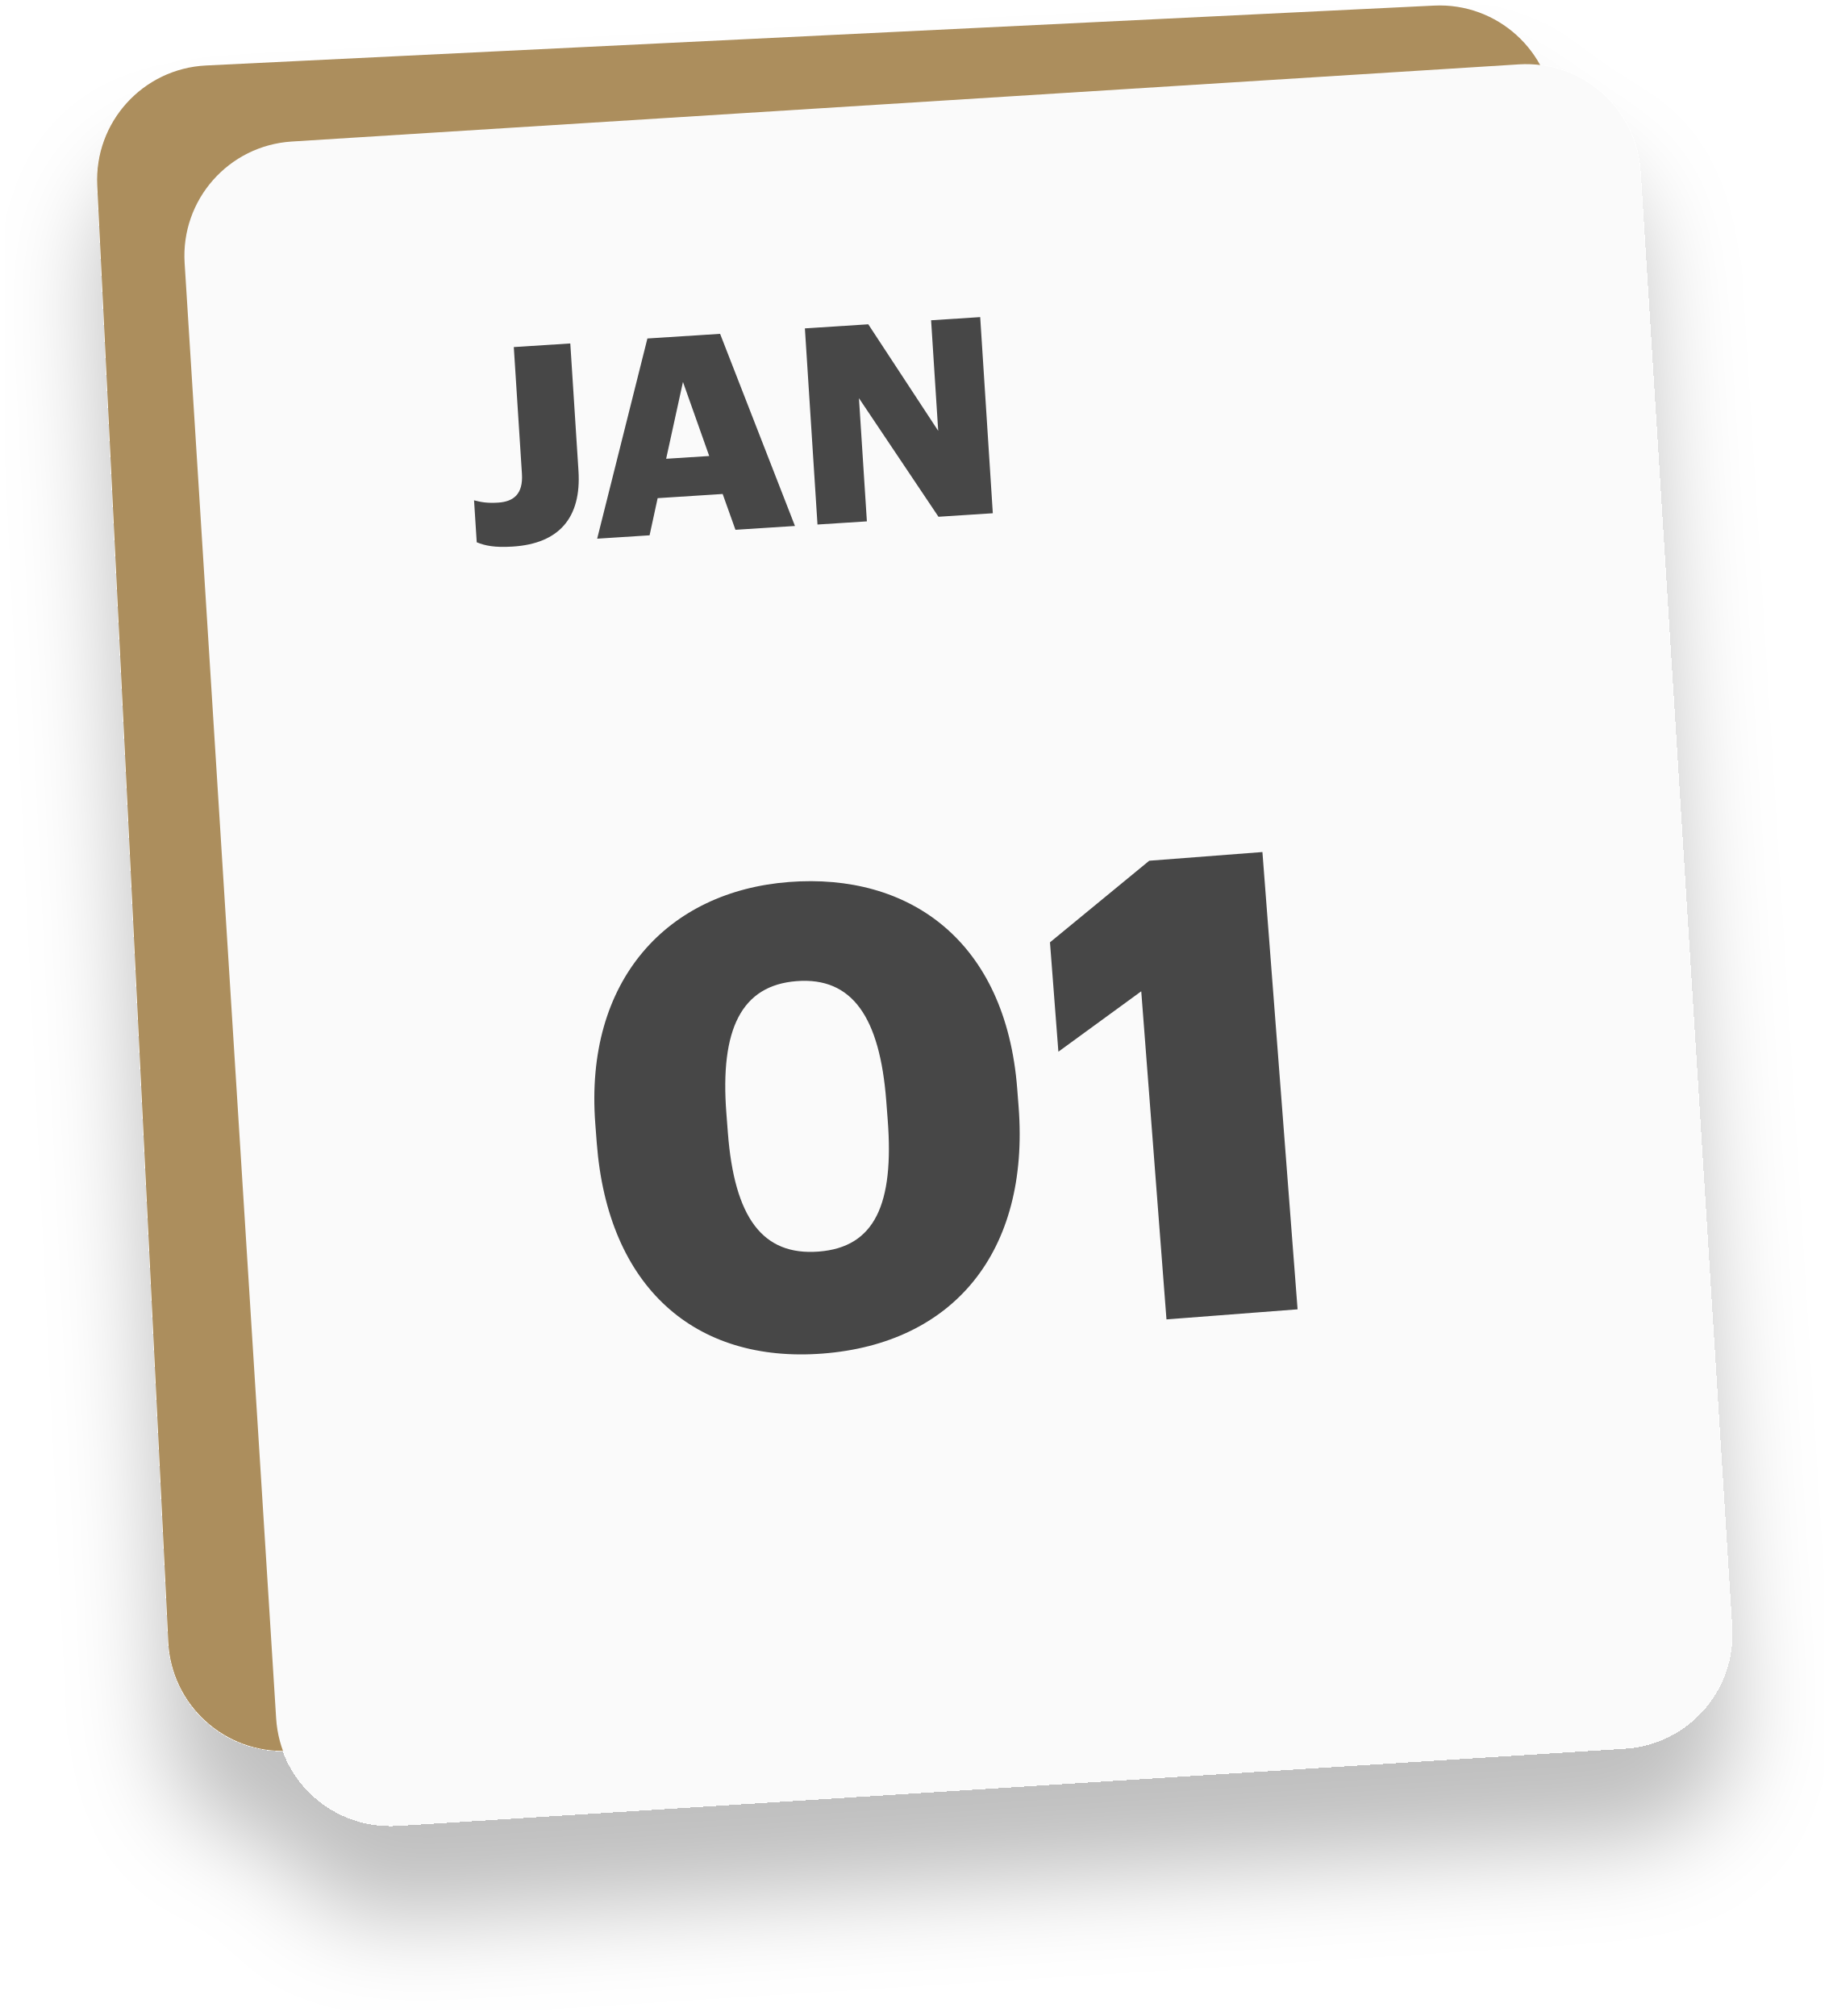
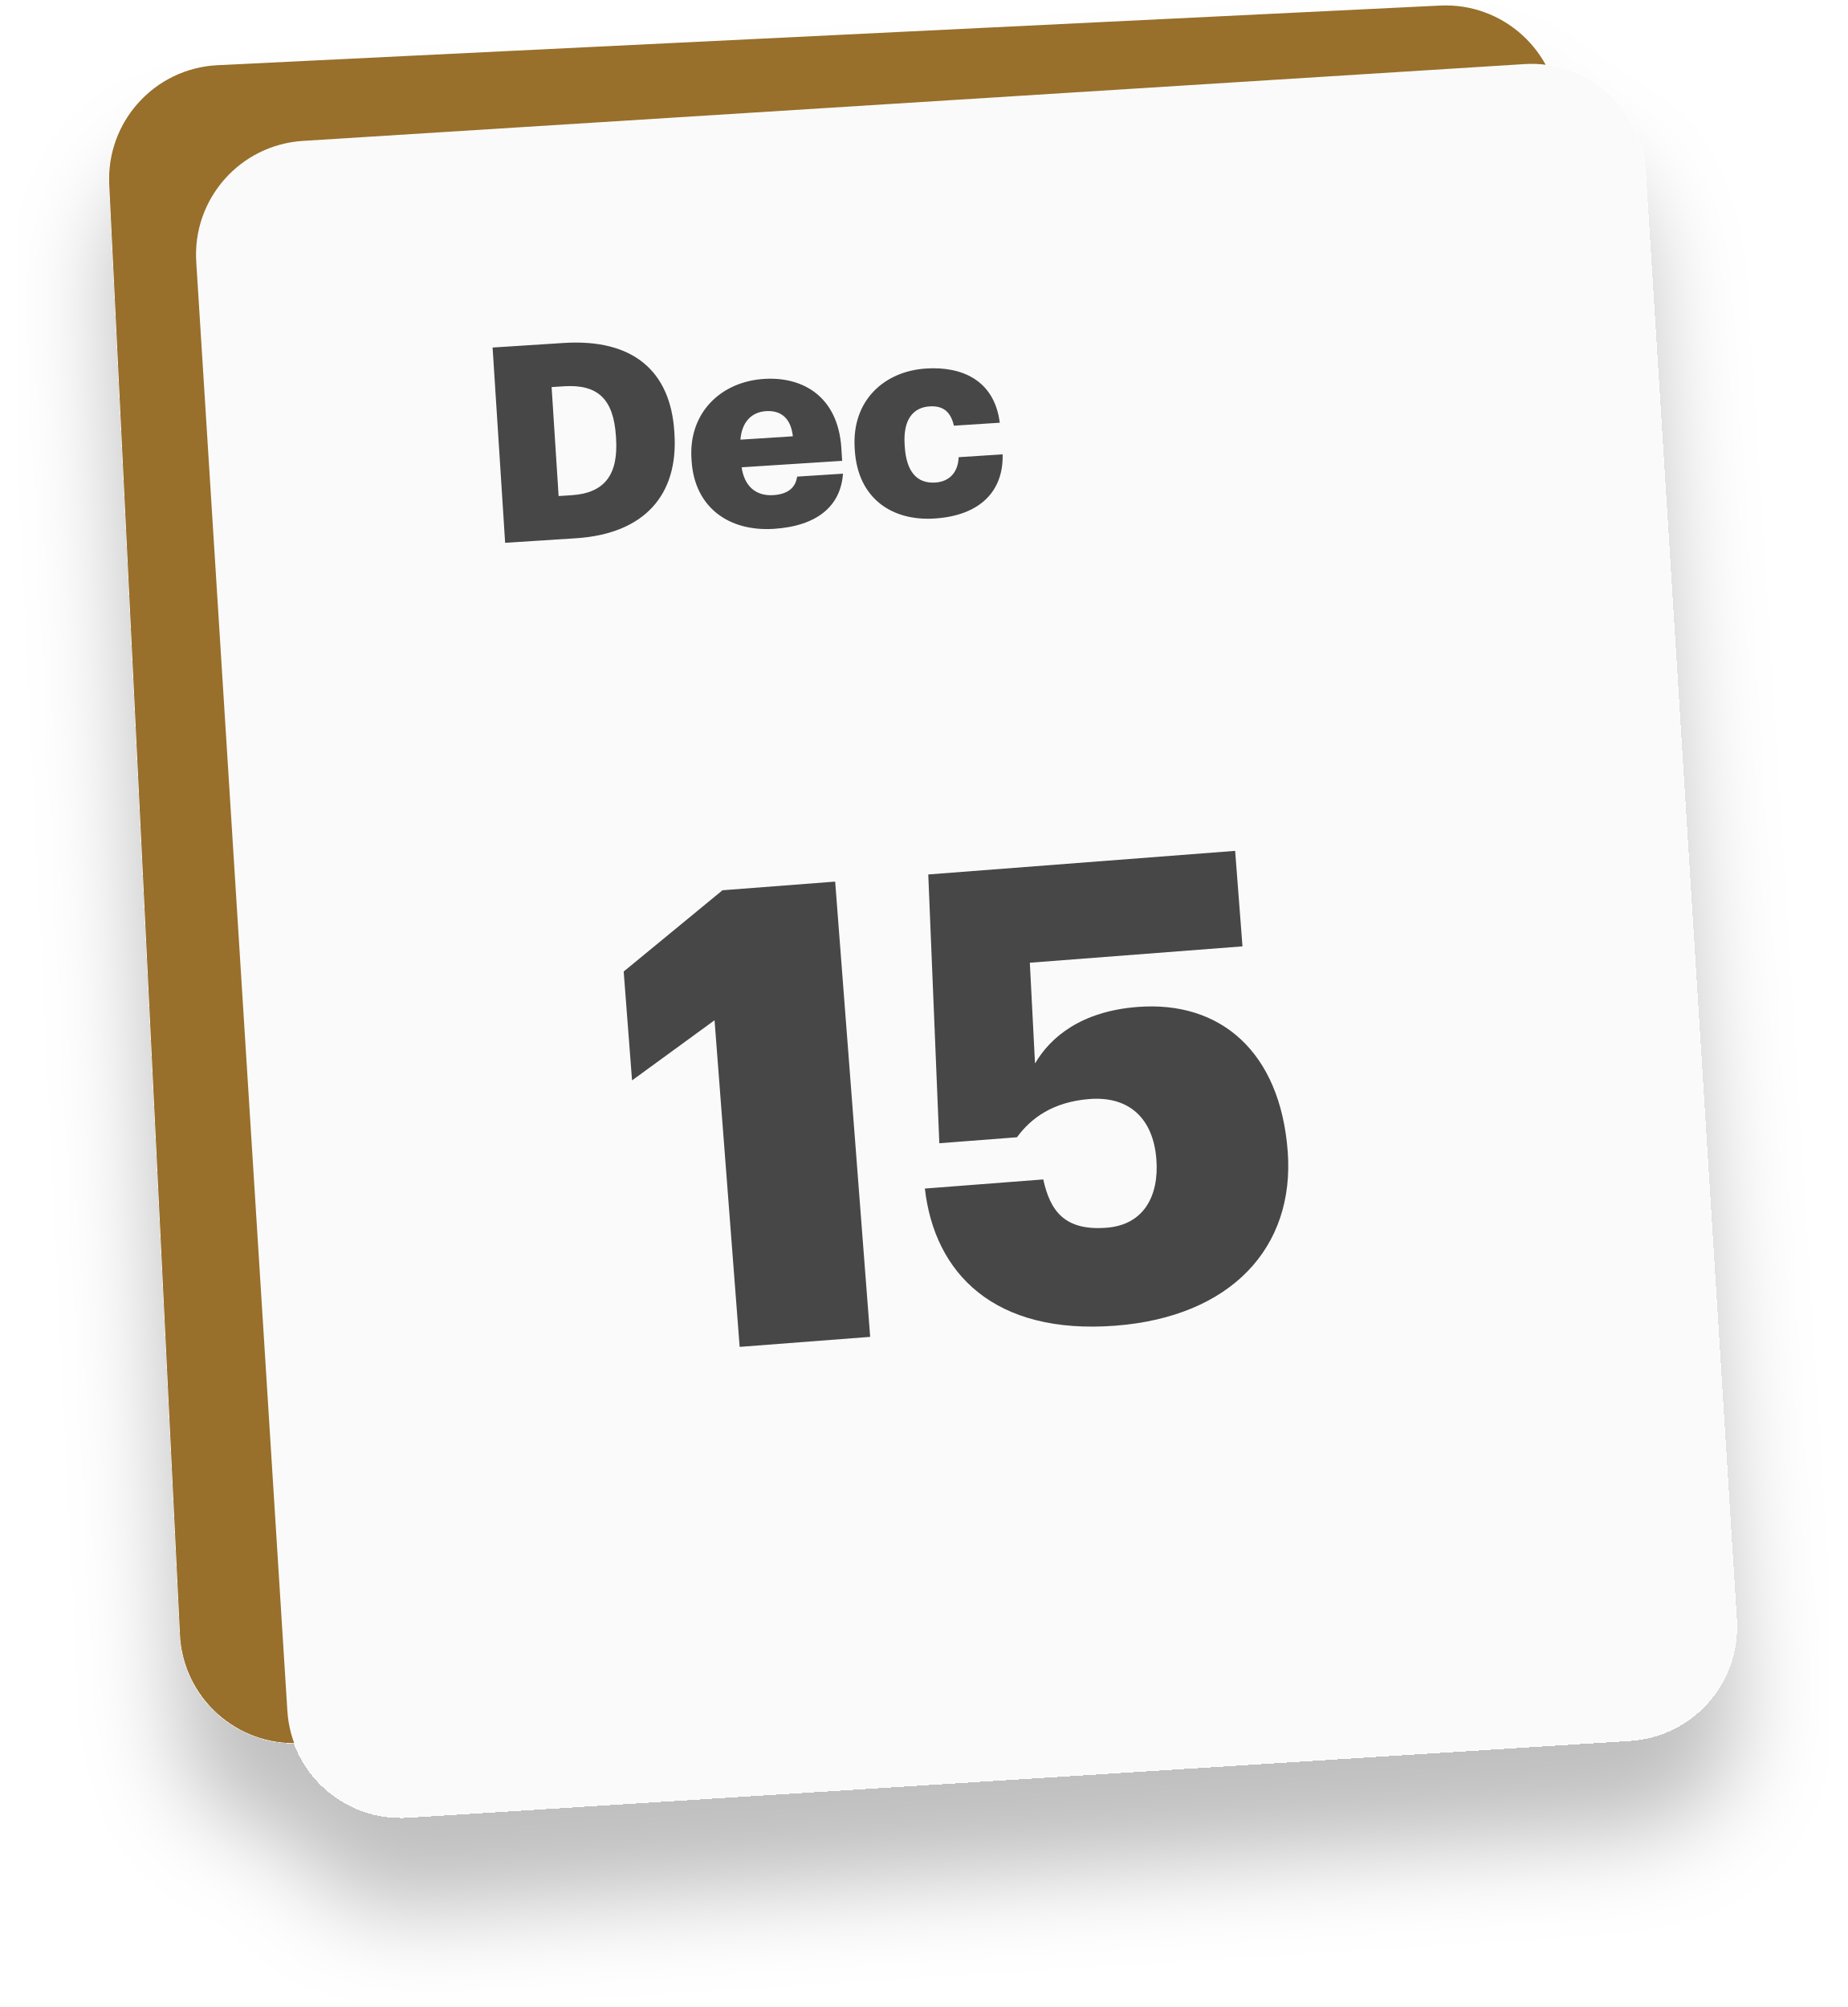
- <svg xmlns="http://www.w3.org/2000/svg" width="80" height="88" viewBox="0 0 80 88" fill="none">
-   <g filter="url(#filter0_d_116_350)">
-     <rect x="4" y="3.102" width="63.666" height="73.653" rx="5" transform="rotate(-2.79209 4 3.10156)" fill="#AC8E5D" />
-     <rect x="7.745" y="6.492" width="63.666" height="73.653" rx="5" transform="rotate(-3.5984 7.74512 6.49219)" fill="#FAFAFA" />
-     <path d="M22.385 23.858C21.582 23.91 21.168 23.817 20.809 23.671L20.692 21.839C20.985 21.916 21.253 21.971 21.744 21.94C22.415 21.897 22.839 21.569 22.782 20.683L22.427 15.15L24.893 14.992L25.25 20.548C25.383 22.608 24.396 23.729 22.385 23.858ZM26.066 23.514L28.259 14.775L31.432 14.572L34.7 22.959L32.102 23.126L31.544 21.563L28.706 21.745L28.354 23.367L26.066 23.514ZM29.811 16.672L29.077 20.026L30.957 19.905L29.811 16.672ZM35.683 22.896L35.133 14.334L37.9 14.156L40.952 18.806L40.642 13.98L42.785 13.842L43.336 22.404L40.964 22.557L37.493 17.381L37.839 22.758L35.683 22.896Z" fill="#474747" />
-     <path d="M35.736 54.632C38.193 54.443 39.031 52.553 38.747 48.868L38.685 48.059C38.404 44.401 37.201 42.64 34.773 42.827C32.372 43.011 31.422 44.91 31.706 48.595L31.77 49.432C32.055 53.145 33.279 54.821 35.736 54.632ZM35.91 59.084C30.326 59.513 26.532 56.182 26.049 49.9L25.985 49.063C25.5 42.753 29.163 38.905 34.44 38.5C39.688 38.096 43.904 41.058 44.402 47.535L44.462 48.316C44.949 54.654 41.605 58.646 35.91 59.084ZM50.916 57.593L49.815 43.271L46.198 45.908L45.831 41.134L50.163 37.572L55.104 37.192L56.639 57.153L50.916 57.593Z" fill="#474747" />
+ <svg xmlns="http://www.w3.org/2000/svg" width="81" height="88" viewBox="0 0 81 88" fill="none">
+   <g filter="url(#filter0_d_297_683)">
+     <rect x="4.546" y="3.102" width="63.666" height="73.653" rx="5" transform="rotate(-2.79209 4.54584 3.10156)" fill="#986F2B" />
+     <rect x="8.291" y="6.492" width="63.666" height="73.653" rx="5" transform="rotate(-3.5984 8.29092 6.49219)" fill="#FAFAFA" />
+     <path d="M24.494 21.75L25.057 21.714C26.518 21.62 27.115 20.812 27.013 19.219L27.007 19.123C26.902 17.495 26.211 16.842 24.726 16.937L24.187 16.972L24.494 21.75ZM22.149 23.8L21.599 15.238L24.712 15.038C27.754 14.843 29.396 16.264 29.567 18.923L29.573 19.019C29.745 21.689 28.268 23.407 25.25 23.601L22.149 23.8ZM33.932 23.188C31.968 23.314 30.457 22.257 30.325 20.209L30.319 20.113C30.19 18.101 31.605 16.736 33.497 16.614C35.21 16.504 36.746 17.392 36.891 19.643L36.927 20.206L32.52 20.489C32.633 21.311 33.142 21.76 33.909 21.71C34.615 21.665 34.894 21.322 34.951 20.898L36.963 20.769C36.862 22.194 35.824 23.066 33.932 23.188ZM32.466 19.278L34.765 19.13C34.681 18.378 34.283 17.983 33.588 18.027C32.941 18.069 32.525 18.517 32.466 19.278ZM40.981 22.735C39.113 22.855 37.618 21.857 37.482 19.749L37.476 19.654C37.342 17.57 38.762 16.276 40.607 16.158C42.139 16.059 43.596 16.639 43.838 18.535L41.826 18.665C41.692 18.084 41.384 17.779 40.761 17.819C40.007 17.867 39.599 18.435 39.666 19.489L39.672 19.584C39.742 20.674 40.198 21.21 41.012 21.158C41.611 21.119 42.007 20.733 42.035 20.046L43.963 19.922C44.005 21.507 43.005 22.605 40.981 22.735Z" fill="#474747" />
+     <path d="M32.432 59.056L31.331 44.735L27.714 47.372L27.347 42.598L31.679 39.035L36.62 38.655L38.155 58.617L32.432 59.056ZM48.906 58.127C43.602 58.535 40.98 55.844 40.553 52.114L45.745 51.714C46.048 53.095 46.677 53.974 48.52 53.832C50.167 53.705 50.827 52.419 50.704 50.828C50.567 49.041 49.508 48.055 47.777 48.188C46.158 48.313 45.202 49.032 44.592 49.865L41.187 50.127L40.702 38.342L54.158 37.307L54.48 41.495L45.156 42.212L45.383 46.631C46.053 45.484 47.397 44.342 49.882 44.151C53.539 43.87 56.129 46.142 56.462 50.469C56.788 54.713 53.959 57.739 48.906 58.127Z" fill="#474747" />
  </g>
  <defs>
-     <filter id="filter0_d_116_350" x="0.238" y="0.238" width="79.367" height="87.459" filterUnits="userSpaceOnUse" color-interpolation-filters="sRGB">
+     <filter id="filter0_d_297_683" x="0.783" y="0.237" width="79.367" height="87.459" filterUnits="userSpaceOnUse" color-interpolation-filters="sRGB">
      <feFlood flood-opacity="0" result="BackgroundImageFix" />
      <feColorMatrix in="SourceAlpha" type="matrix" values="0 0 0 0 0 0 0 0 0 0 0 0 0 0 0 0 0 0 127 0" result="hardAlpha" />
      <feOffset dy="4" />
      <feGaussianBlur stdDeviation="2" />
      <feComposite in2="hardAlpha" operator="out" />
      <feColorMatrix type="matrix" values="0 0 0 0 0 0 0 0 0 0 0 0 0 0 0 0 0 0 0.25 0" />
-       <feBlend mode="normal" in2="BackgroundImageFix" result="effect1_dropShadow_116_350" />
-       <feBlend mode="normal" in="SourceGraphic" in2="effect1_dropShadow_116_350" result="shape" />
+       <feBlend mode="normal" in2="BackgroundImageFix" result="effect1_dropShadow_297_683" />
+       <feBlend mode="normal" in="SourceGraphic" in2="effect1_dropShadow_297_683" result="shape" />
    </filter>
  </defs>
</svg>
